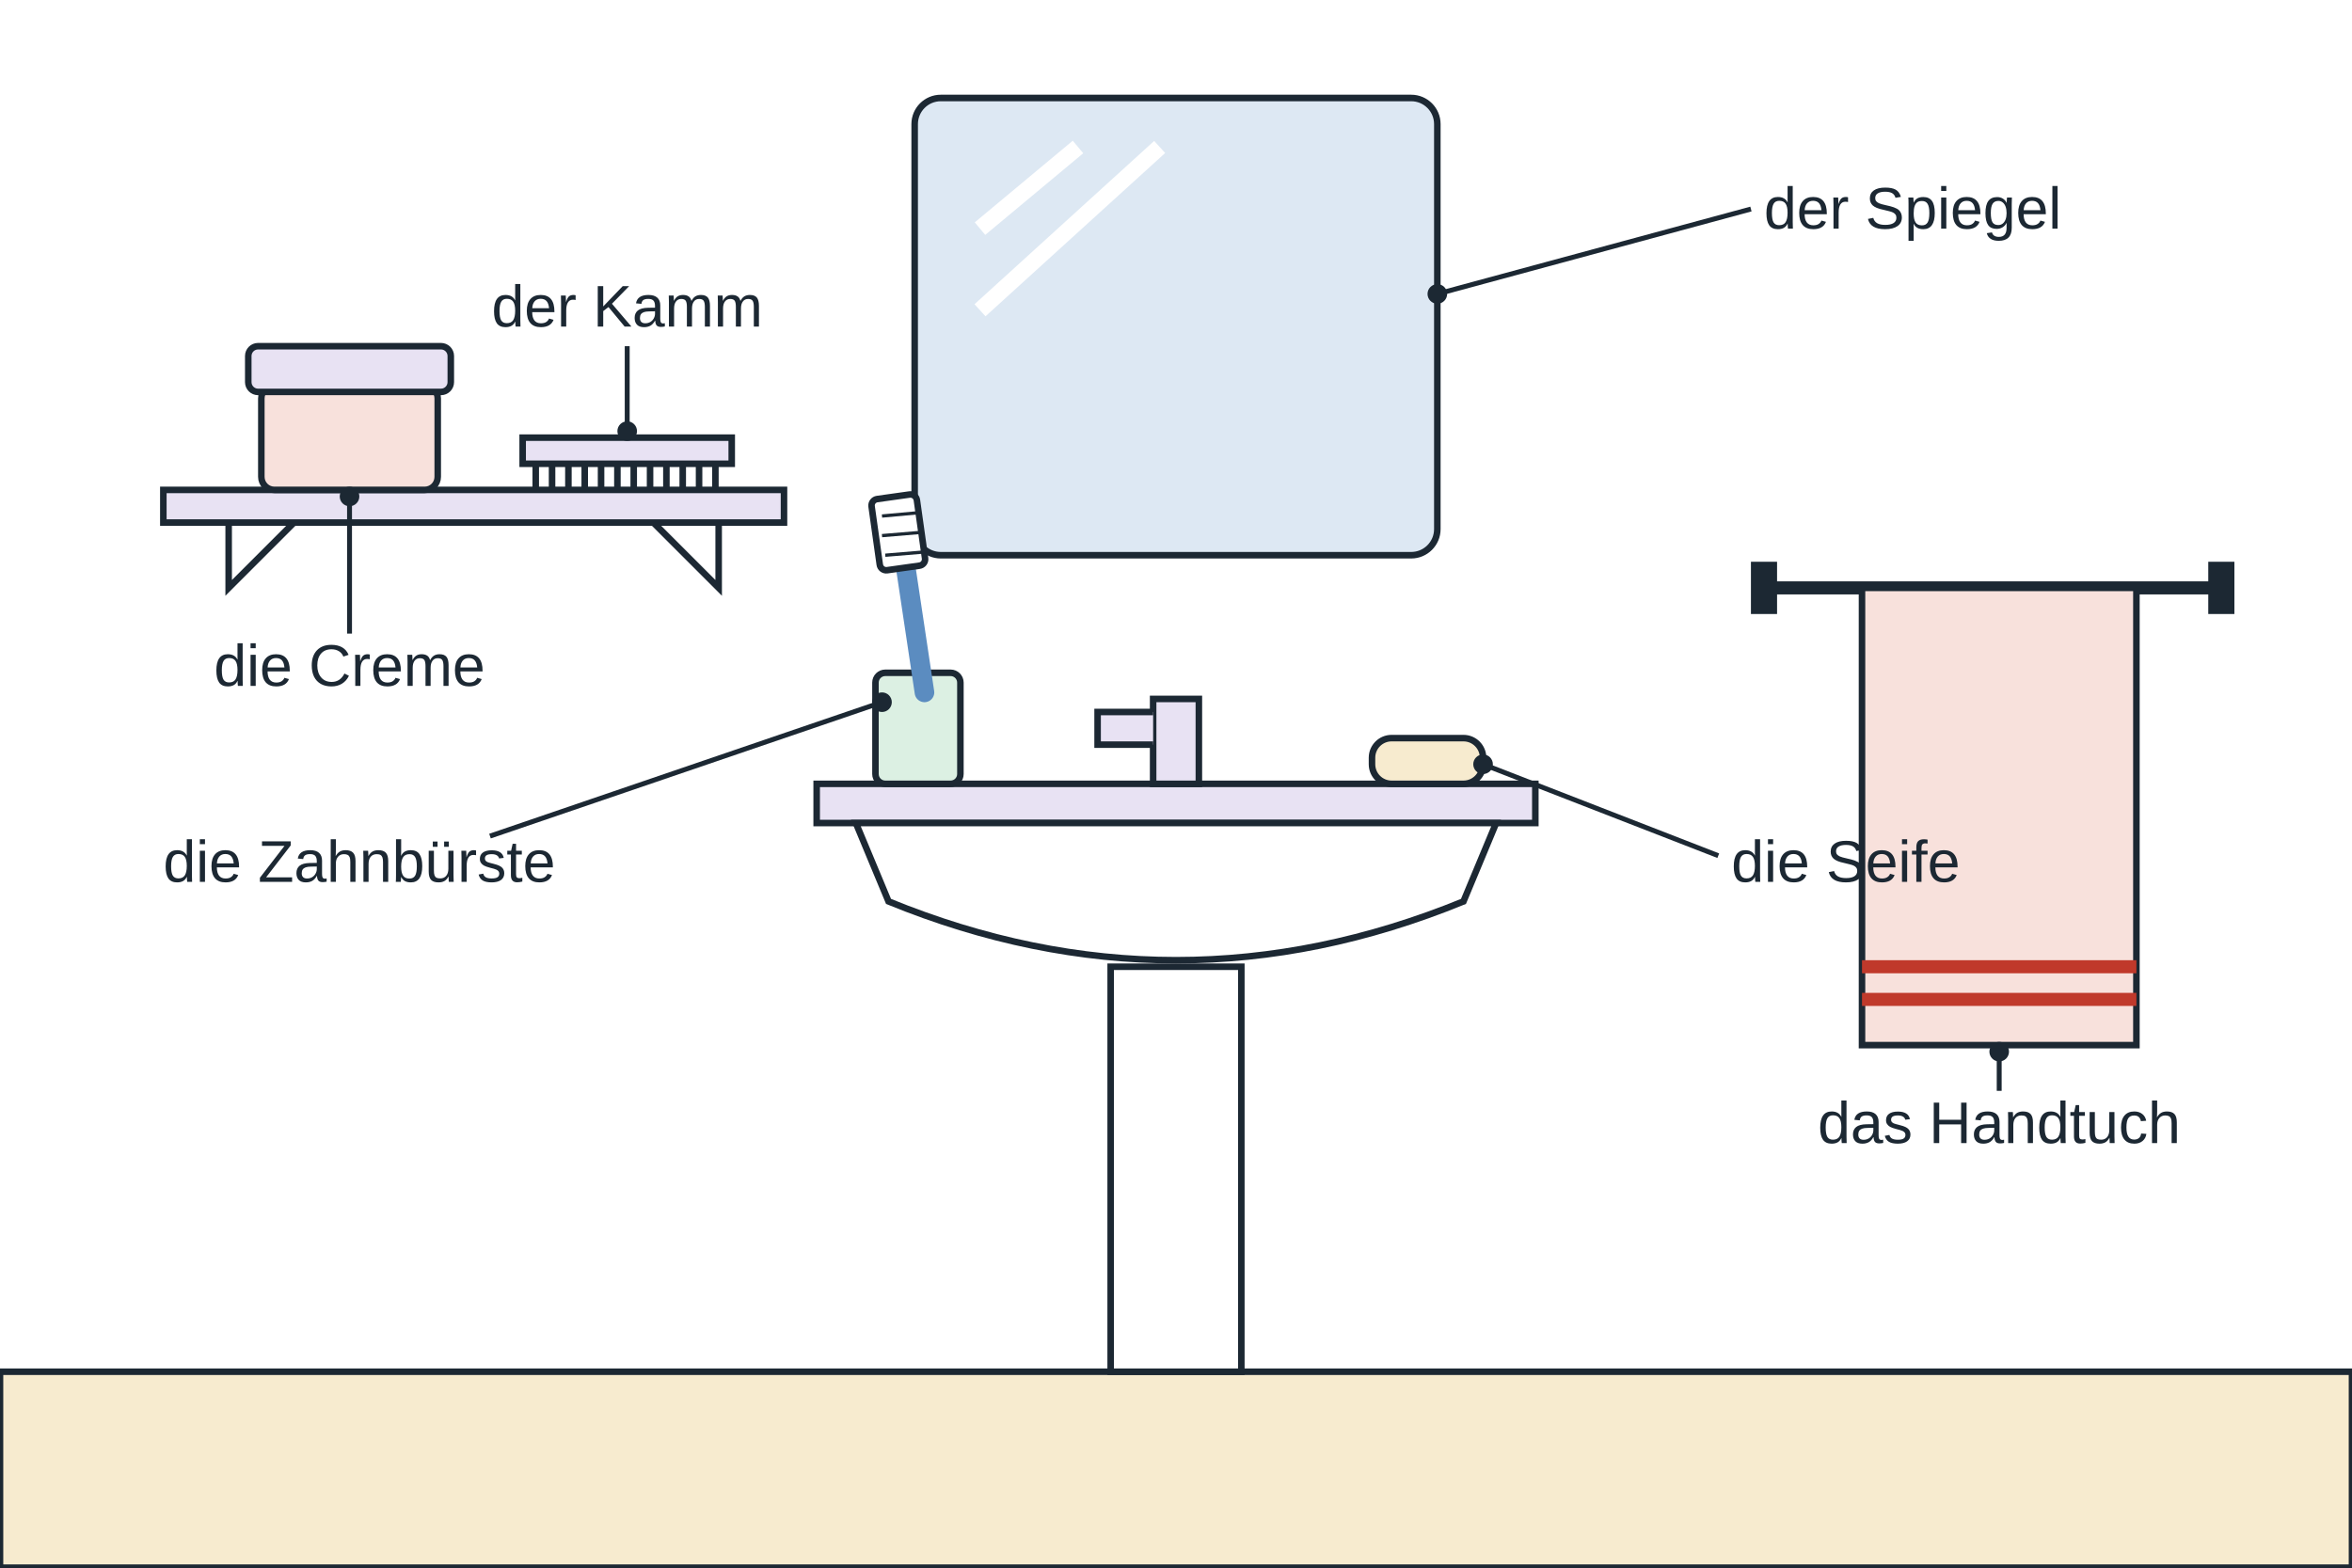
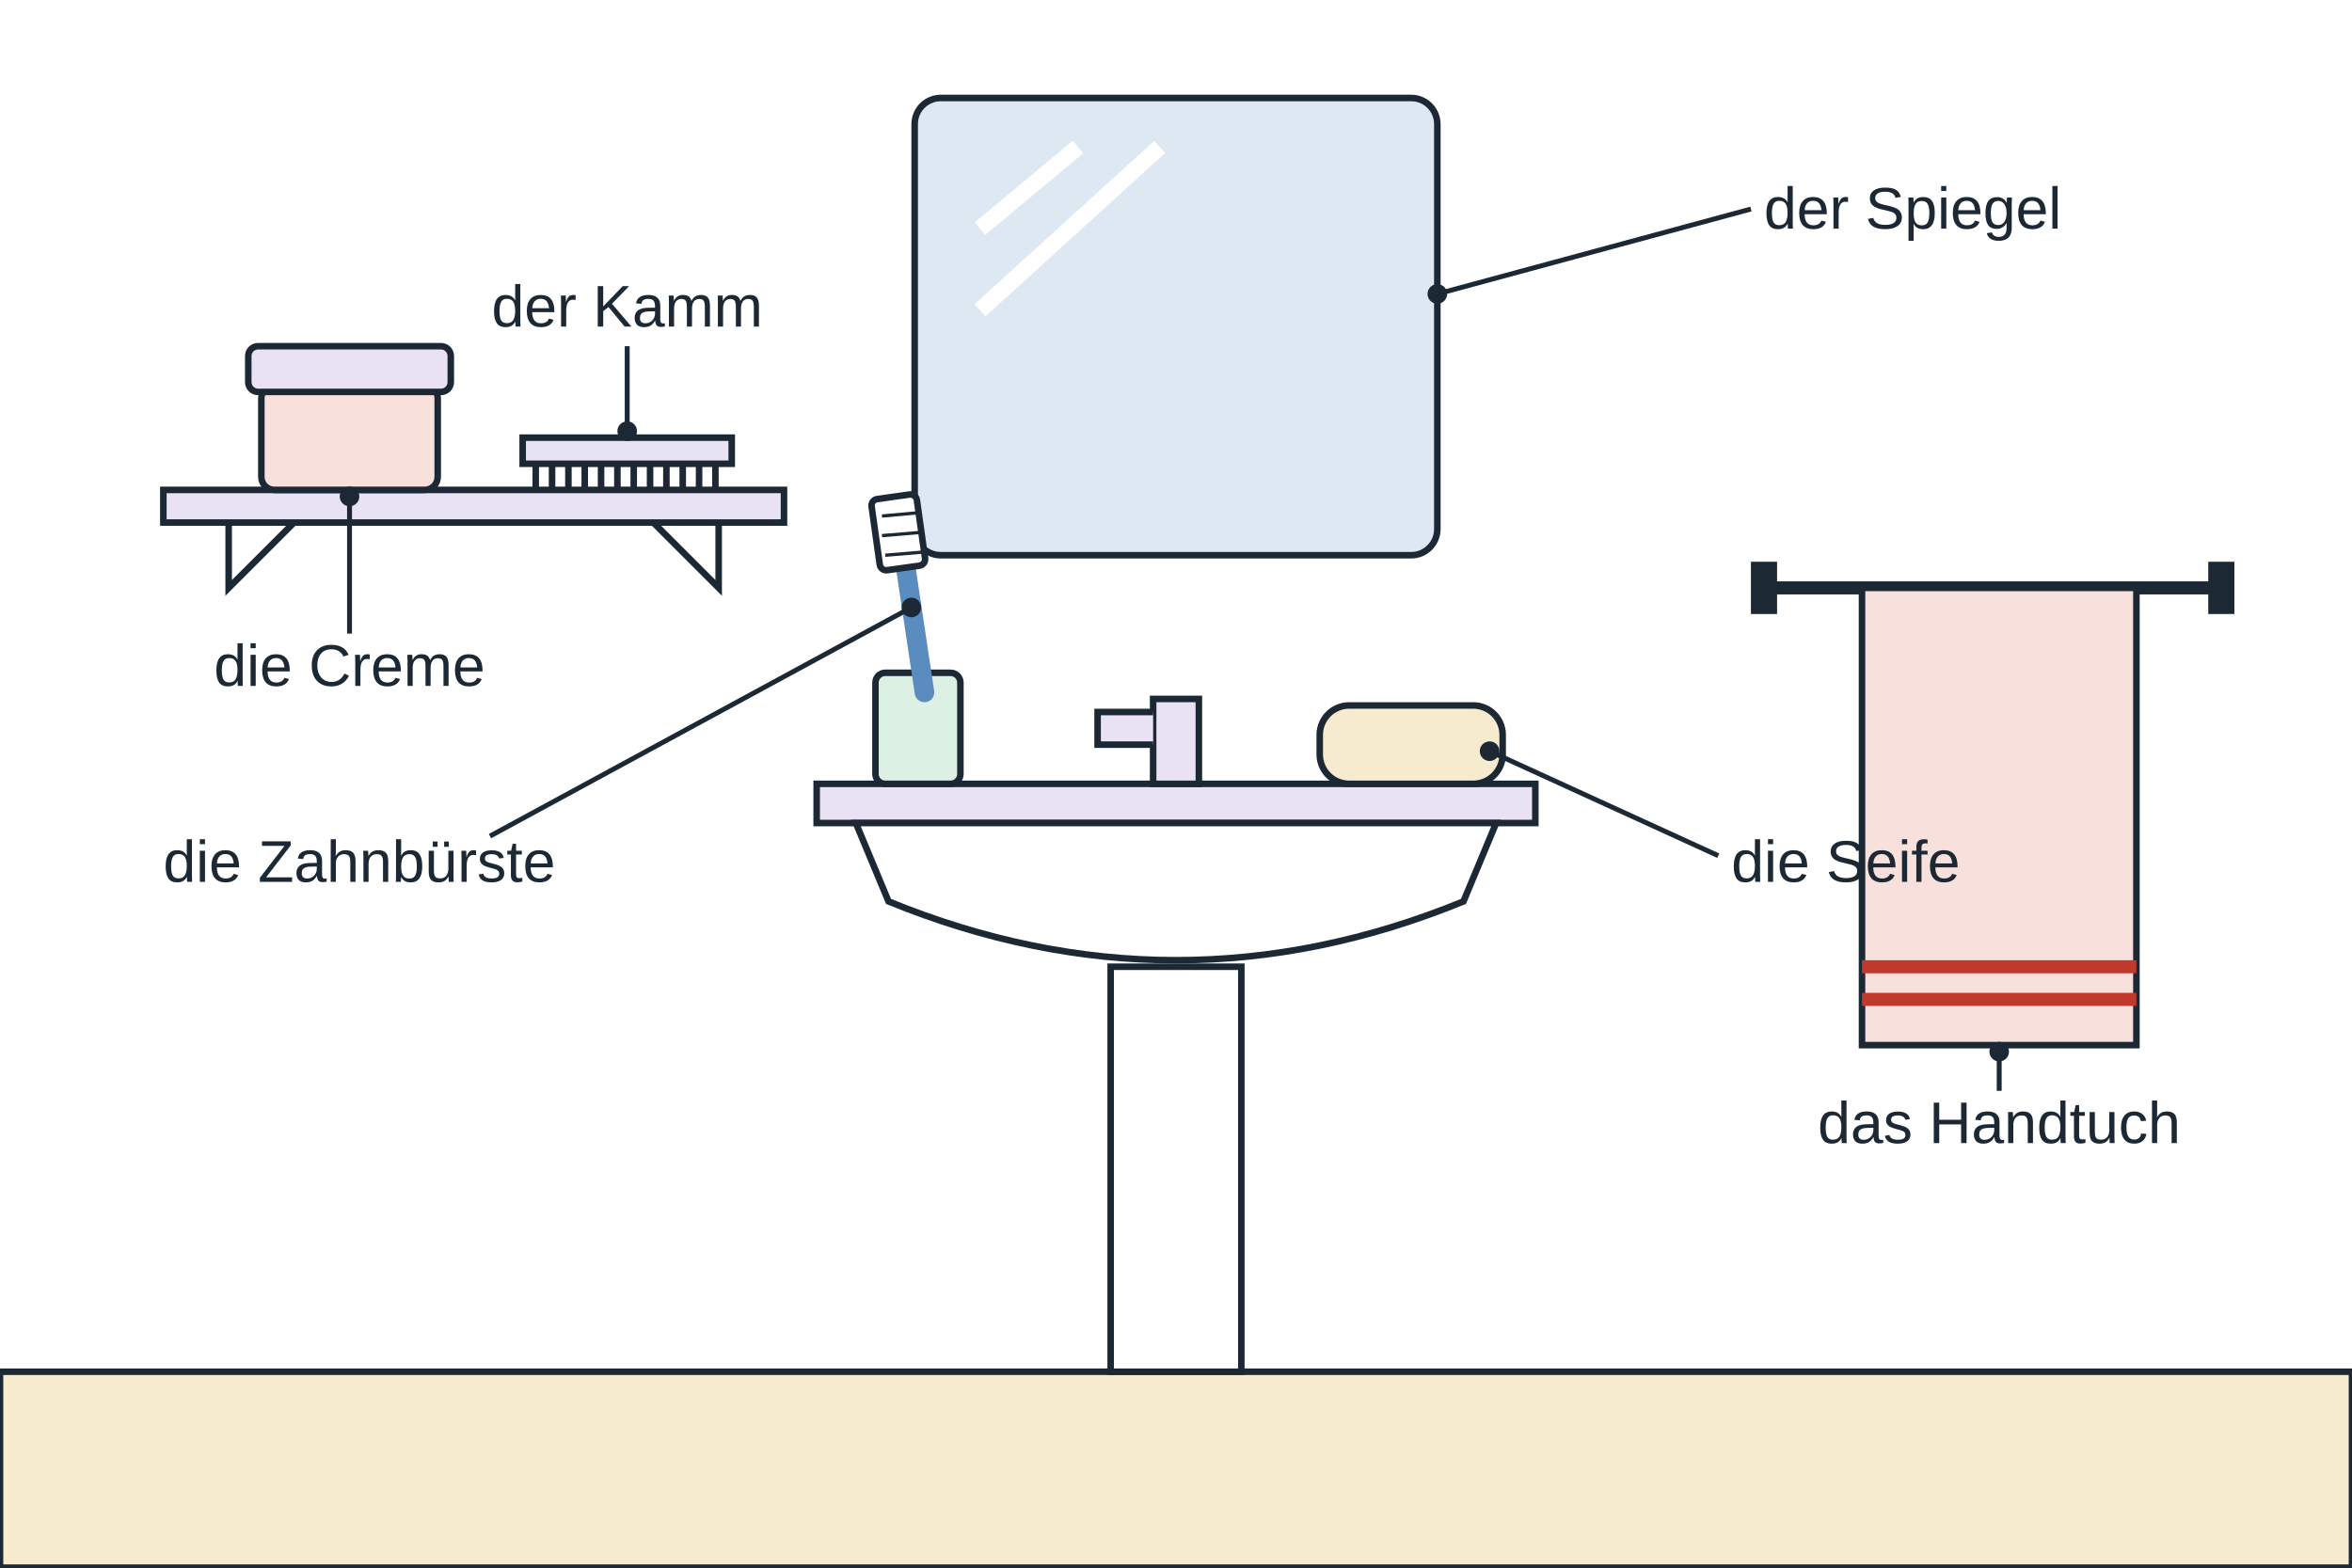
<svg xmlns="http://www.w3.org/2000/svg" viewBox="0 0 720 480" width="720" height="480" role="img">
  <rect x="0" y="0" width="720" height="480" fill="#ffffff" />
  <rect x="0" y="420" width="720" height="60" fill="#f7ebcf" stroke="#1c2833" stroke-width="2" />
  <rect x="280" y="30" width="160" height="140" rx="8" fill="#dde8f3" stroke="#1c2833" stroke-width="2" />
  <line x1="300" y1="70" x2="330" y2="45" stroke="#ffffff" stroke-width="5" />
  <line x1="300" y1="95" x2="355" y2="45" stroke="#ffffff" stroke-width="5" />
  <rect x="250" y="240" width="220" height="12" fill="#e8e2f3" stroke="#1c2833" stroke-width="2" />
  <path d="M 262 252 L 458 252 L 448 276 Q 360 312 272 276 Z" fill="#ffffff" stroke="#1c2833" stroke-width="2" />
  <rect x="340" y="296" width="40" height="124" fill="#ffffff" stroke="#1c2833" stroke-width="2" />
  <rect x="353" y="214" width="14" height="26" fill="#e8e2f3" stroke="#1c2833" stroke-width="2" />
  <path d="M 353 218 L 336 218 L 336 228 L 353 228" fill="#e8e2f3" stroke="#1c2833" stroke-width="2" />
  <rect x="268" y="206" width="26" height="34" rx="3" fill="#dcf0e3" stroke="#1c2833" stroke-width="2" />
  <line x1="283" y1="212" x2="277" y2="172" stroke="#5b8cc0" stroke-width="6" stroke-linecap="round" />
  <rect x="268" y="152" width="14" height="22" rx="2" fill="#ffffff" stroke="#1c2833" stroke-width="2" transform="rotate(-8 275 163)" />
  <line x1="270" y1="158" x2="281" y2="157" stroke="#1c2833" stroke-width="1" />
  <line x1="270" y1="164" x2="282" y2="163" stroke="#1c2833" stroke-width="1" />
  <line x1="271" y1="170" x2="283" y2="169" stroke="#1c2833" stroke-width="1" />
-   <rect x="420" y="226" width="34" height="14" rx="6" fill="#f7ebcf" stroke="#1c2833" stroke-width="2" />
+   <rect x="404" y="216" width="56" height="24" rx="9" fill="#f7ebcf" stroke="#1c2833" stroke-width="2" />
  <rect x="50" y="150" width="190" height="10" fill="#e8e2f3" stroke="#1c2833" stroke-width="2" />
  <path d="M 70 160 L 70 180 L 90 160" fill="none" stroke="#1c2833" stroke-width="2" />
  <path d="M 220 160 L 220 180 L 200 160" fill="none" stroke="#1c2833" stroke-width="2" />
  <rect x="80" y="118" width="54" height="32" rx="4" fill="#f8e1dc" stroke="#1c2833" stroke-width="2" />
  <rect x="76" y="106" width="62" height="14" rx="3" fill="#e8e2f3" stroke="#1c2833" stroke-width="2" />
  <rect x="160" y="134" width="64" height="8" fill="#e8e2f3" stroke="#1c2833" stroke-width="2" />
  <line x1="164" y1="142" x2="164" y2="150" stroke="#1c2833" stroke-width="2" />
  <line x1="169" y1="142" x2="169" y2="150" stroke="#1c2833" stroke-width="2" />
  <line x1="174" y1="142" x2="174" y2="150" stroke="#1c2833" stroke-width="2" />
  <line x1="179" y1="142" x2="179" y2="150" stroke="#1c2833" stroke-width="2" />
  <line x1="184" y1="142" x2="184" y2="150" stroke="#1c2833" stroke-width="2" />
  <line x1="189" y1="142" x2="189" y2="150" stroke="#1c2833" stroke-width="2" />
  <line x1="194" y1="142" x2="194" y2="150" stroke="#1c2833" stroke-width="2" />
  <line x1="199" y1="142" x2="199" y2="150" stroke="#1c2833" stroke-width="2" />
  <line x1="204" y1="142" x2="204" y2="150" stroke="#1c2833" stroke-width="2" />
  <line x1="209" y1="142" x2="209" y2="150" stroke="#1c2833" stroke-width="2" />
  <line x1="214" y1="142" x2="214" y2="150" stroke="#1c2833" stroke-width="2" />
  <line x1="219" y1="142" x2="219" y2="150" stroke="#1c2833" stroke-width="2" />
  <line x1="540" y1="180" x2="680" y2="180" stroke="#1c2833" stroke-width="4" />
  <rect x="536" y="172" width="8" height="16" fill="#1c2833" />
  <rect x="676" y="172" width="8" height="16" fill="#1c2833" />
  <rect x="570" y="180" width="84" height="140" fill="#f8e1dc" stroke="#1c2833" stroke-width="2" />
  <line x1="570" y1="296" x2="654" y2="296" stroke="#c0392b" stroke-width="4" />
  <line x1="570" y1="306" x2="654" y2="306" stroke="#c0392b" stroke-width="4" />
  <text x="540" y="70" font-family="Arial, Helvetica, sans-serif" font-size="18" font-weight="normal" font-style="normal" fill="#1c2833" text-anchor="start">der Spiegel</text>
  <line x1="536" y1="64" x2="440" y2="90" stroke="#1c2833" stroke-width="1.5" />
  <circle cx="440" cy="90" r="3" fill="#1c2833" />
  <text x="110" y="270" font-family="Arial, Helvetica, sans-serif" font-size="18" font-weight="normal" font-style="normal" fill="#1c2833" text-anchor="middle">die Zahnbürste</text>
-   <line x1="150" y1="256" x2="270" y2="215" stroke="#1c2833" stroke-width="1.5" />
-   <circle cx="270" cy="215" r="3" fill="#1c2833" />
+   <line x1="150" y1="256" x2="279" y2="186" stroke="#1c2833" stroke-width="1.5" />
+   <circle cx="279" cy="186" r="3" fill="#1c2833" />
  <text x="530" y="270" font-family="Arial, Helvetica, sans-serif" font-size="18" font-weight="normal" font-style="normal" fill="#1c2833" text-anchor="start">die Seife</text>
-   <line x1="526" y1="262" x2="454" y2="234" stroke="#1c2833" stroke-width="1.5" />
-   <circle cx="454" cy="234" r="3" fill="#1c2833" />
+   <line x1="526" y1="262" x2="456" y2="230" stroke="#1c2833" stroke-width="1.5" />
+   <circle cx="456" cy="230" r="3" fill="#1c2833" />
  <text x="612" y="350" font-family="Arial, Helvetica, sans-serif" font-size="18" font-weight="normal" font-style="normal" fill="#1c2833" text-anchor="middle">das Handtuch</text>
  <line x1="612" y1="334" x2="612" y2="322" stroke="#1c2833" stroke-width="1.5" />
  <circle cx="612" cy="322" r="3" fill="#1c2833" />
  <text x="107" y="210" font-family="Arial, Helvetica, sans-serif" font-size="18" font-weight="normal" font-style="normal" fill="#1c2833" text-anchor="middle">die Creme</text>
  <line x1="107" y1="194" x2="107" y2="152" stroke="#1c2833" stroke-width="1.5" />
  <circle cx="107" cy="152" r="3" fill="#1c2833" />
  <text x="192" y="100" font-family="Arial, Helvetica, sans-serif" font-size="18" font-weight="normal" font-style="normal" fill="#1c2833" text-anchor="middle">der Kamm</text>
  <line x1="192" y1="106" x2="192" y2="132" stroke="#1c2833" stroke-width="1.5" />
  <circle cx="192" cy="132" r="3" fill="#1c2833" />
</svg>
